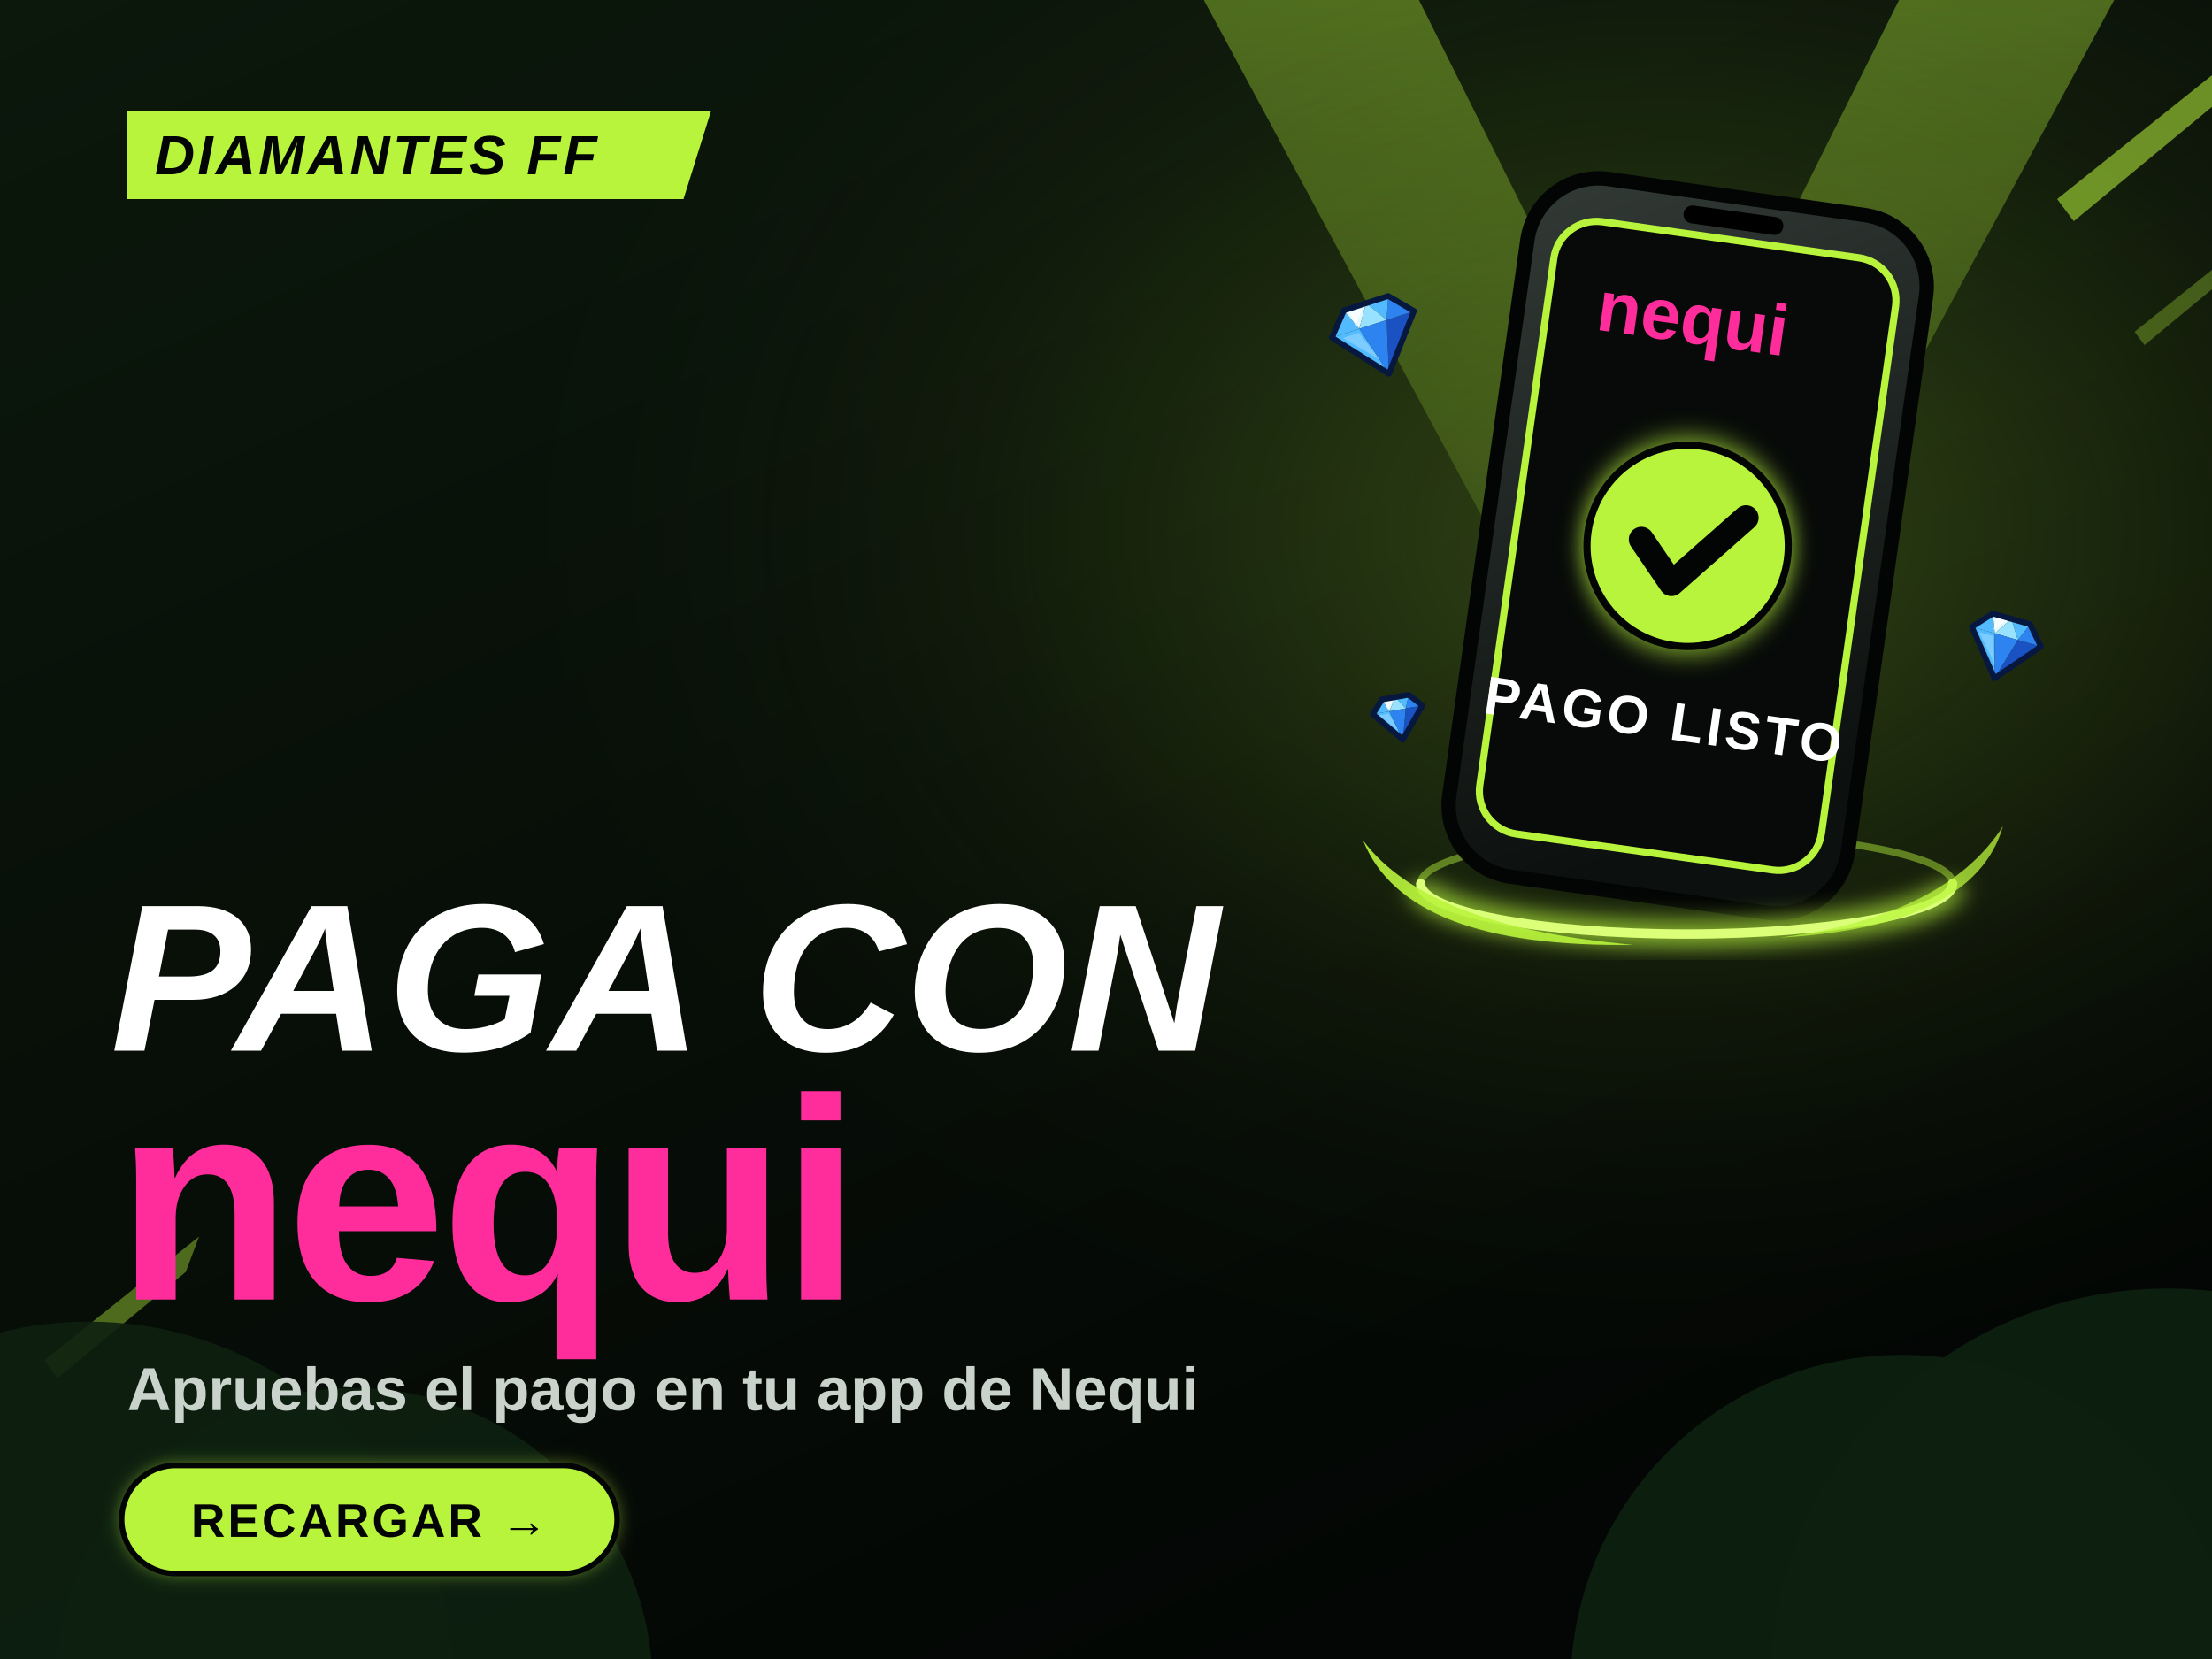
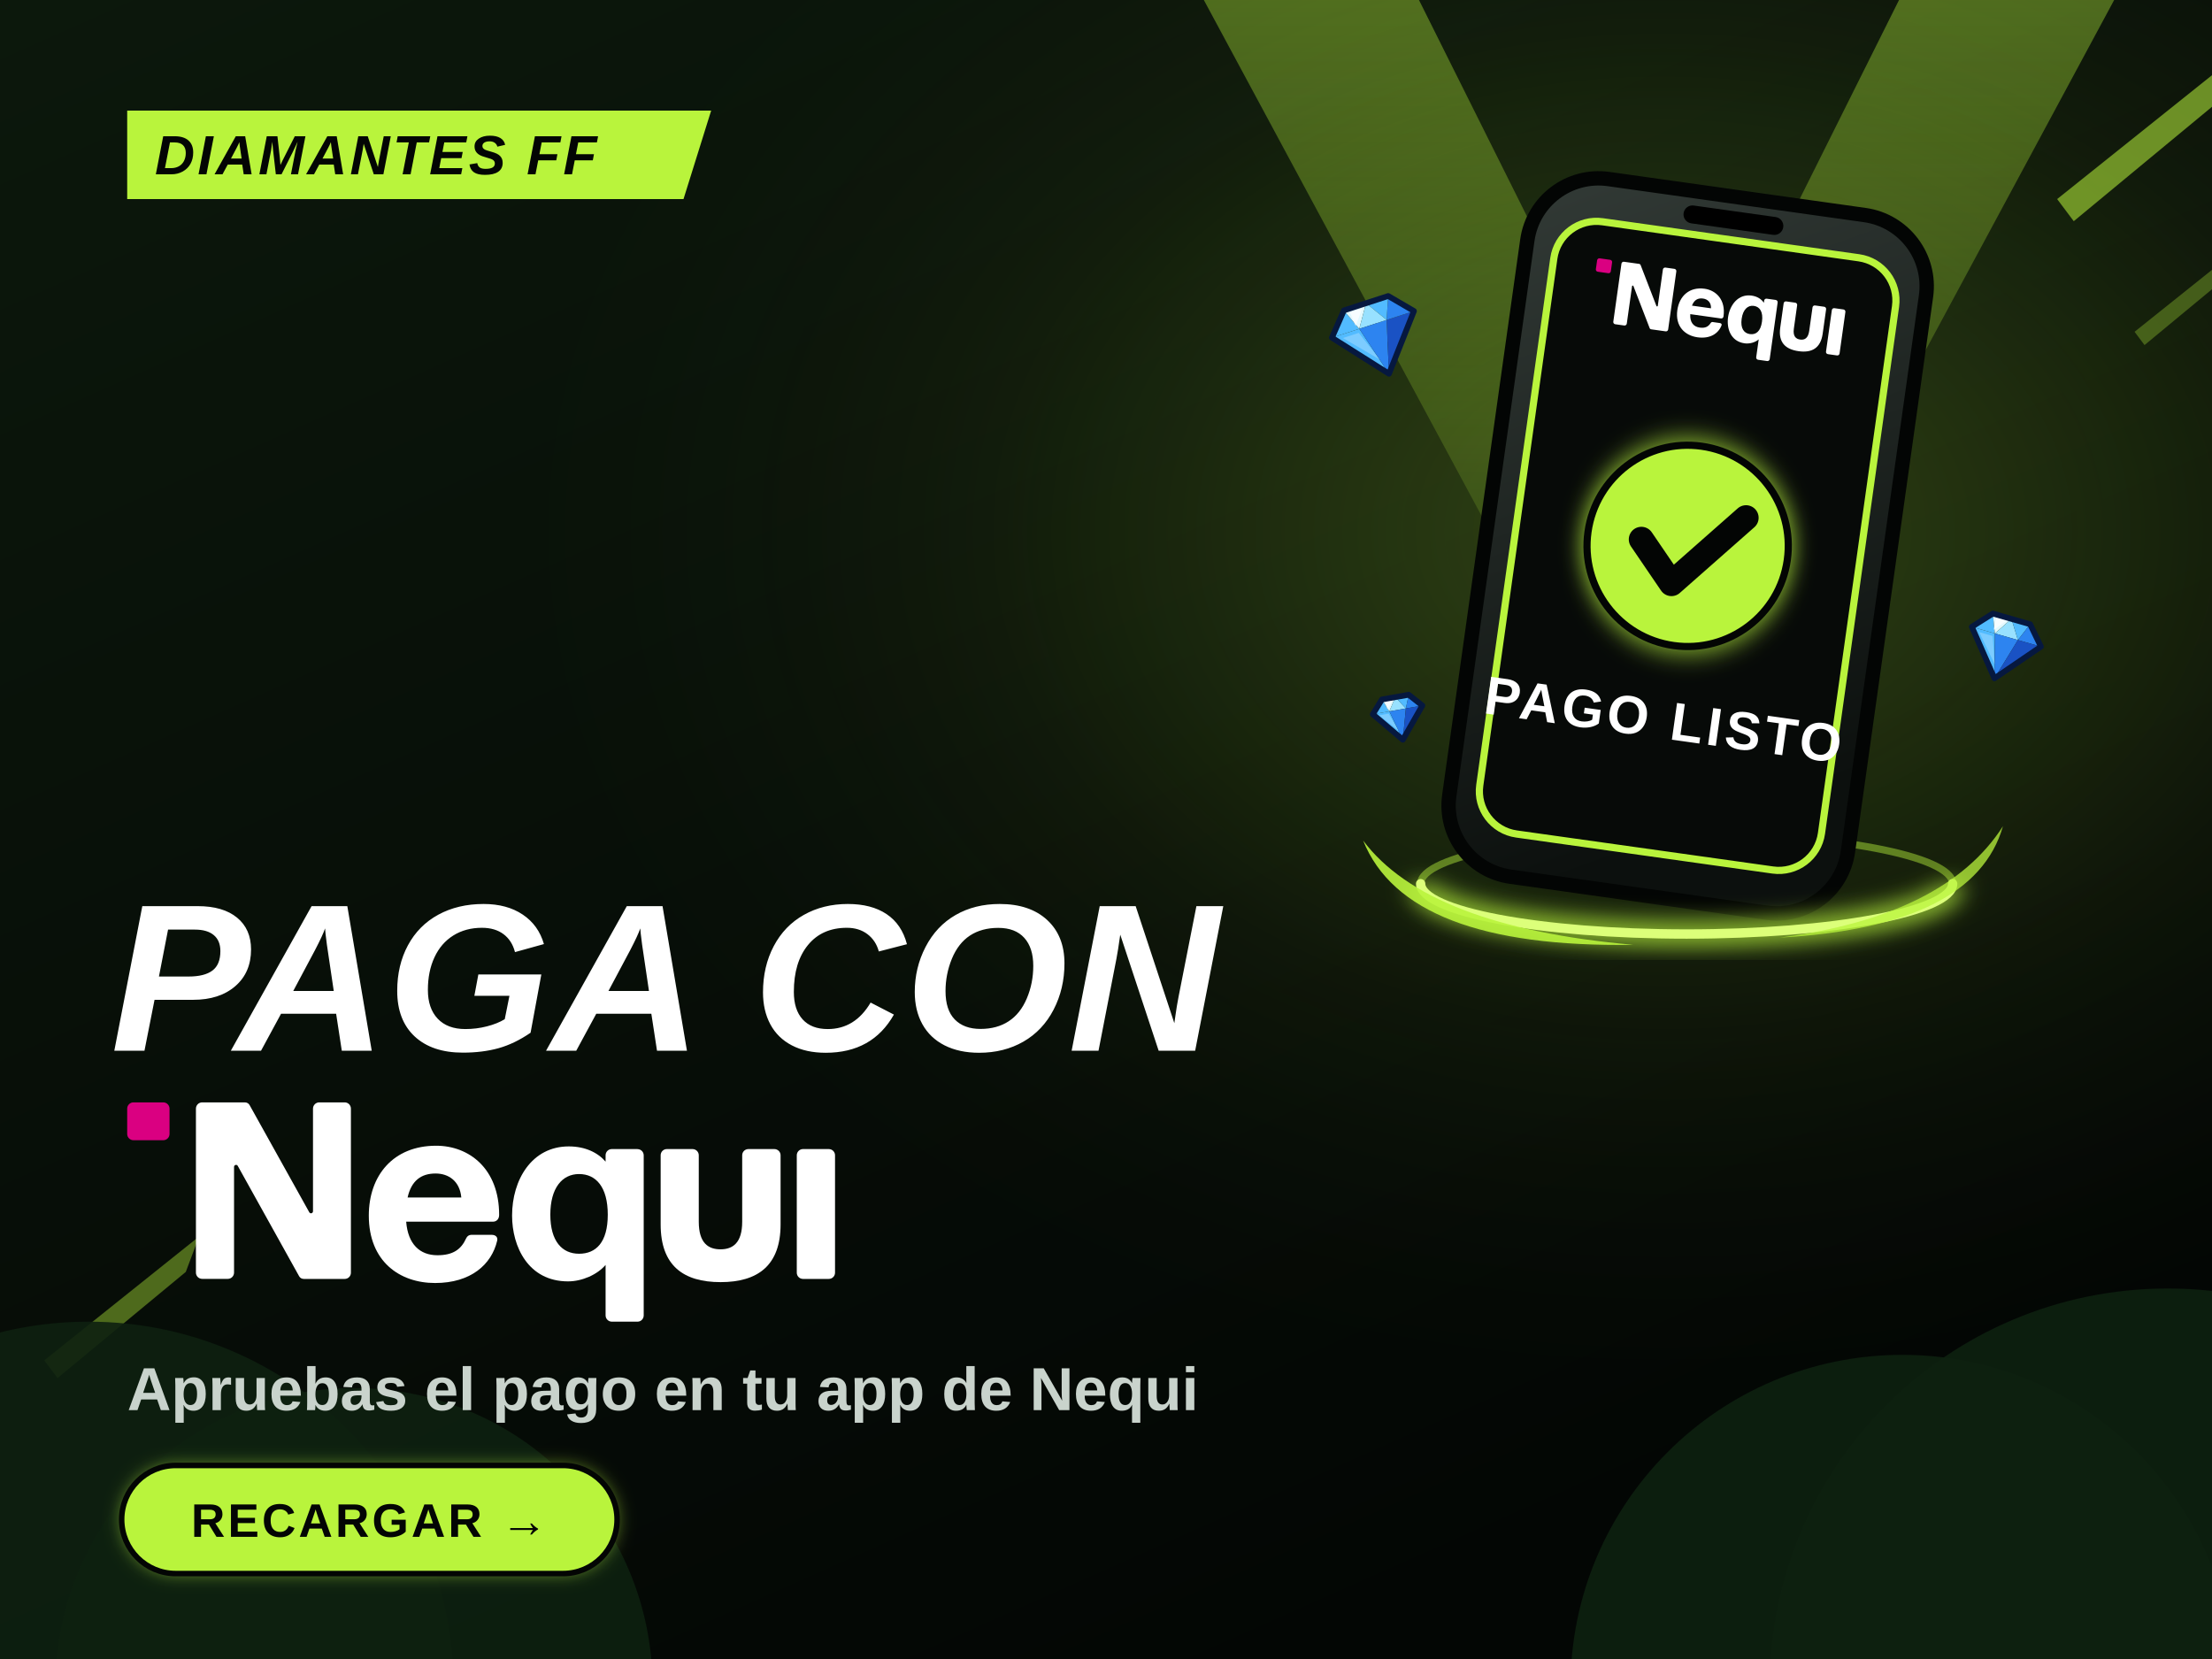
<svg xmlns="http://www.w3.org/2000/svg" viewBox="0 0 800 600" width="800" height="600">
  <defs>
    <linearGradient id="bg" x1="0" y1="0" x2="0.6" y2="1">
      <stop offset="0" stop-color="#0c180c" />
      <stop offset="1" stop-color="#030604" />
    </linearGradient>
    <linearGradient id="v" x1="0" y1="0" x2="0" y2="1">
      <stop offset="0" stop-color="#b9f43c" stop-opacity=".4" />
      <stop offset="1" stop-color="#b9f43c" stop-opacity=".03" />
    </linearGradient>
    <radialGradient id="glow" cx="0.75" cy="0.32" r="0.55">
      <stop offset="0" stop-color="#b9f43c" stop-opacity=".24" />
      <stop offset=".55" stop-color="#b9f43c" stop-opacity=".05" />
      <stop offset="1" stop-color="#000" stop-opacity="0" />
    </radialGradient>
    <radialGradient id="gemglow">
      <stop offset="0" stop-color="#4fc3ff" stop-opacity=".5" />
      <stop offset="1" stop-color="#4fc3ff" stop-opacity="0" />
    </radialGradient>
    <linearGradient id="dark" x1="0" y1="0" x2="0.3" y2="1">
      <stop offset="0" stop-color="#323a36" />
      <stop offset="1" stop-color="#0c100e" />
    </linearGradient>
    <linearGradient id="lid" x1="0" y1="0" x2="0" y2="1">
      <stop offset="0" stop-color="#47524c" />
      <stop offset="1" stop-color="#1b221e" />
    </linearGradient>
    <filter id="soft" x="-50%" y="-50%" width="200%" height="200%">
      <feGaussianBlur stdDeviation="3" />
    </filter>
    <path id="spark" d="M0 -10L2.2 -2.2L10 0L2.2 2.2L0 10L-2.2 2.2L-10 0L-2.2 -2.2Z" fill="#fff" />
  </defs>
  <rect width="800" height="600" fill="url(#bg)" />
  <path d="M430 -10H508.2L600 173.91L691.8 -10H770L613.6 280.5H586.4Z" fill="url(#v)" />
  <rect width="800" height="600" fill="url(#glow)" />
  <path d="M744 72L814 16L808 32L750 80Z" fill="#b9f43c" opacity="0.55" />
  <path d="M772 120L814 86.4L810.4 96L775.6 124.8Z" fill="#b9f43c" opacity="0.3" />
  <path d="M16 492L72 447.2L67.2 460L20.8 498.4Z" fill="#b9f43c" opacity="0.4" />
  <circle cx="32" cy="610" r="132" fill="#0d200f" opacity=".9" />
  <circle cx="128" cy="610" r="108" fill="#0d200f" opacity=".9" />
  <circle cx="688" cy="610" r="120" fill="#0d200f" opacity=".9" />
  <circle cx="784" cy="610" r="144" fill="#0d200f" opacity=".9" />
  <g transform="translate(610 200) scale(1.3)">
    <path d="M-74 92A74 14 0 0 1 74 92" fill="none" stroke="#b9f43c" stroke-opacity=".45" stroke-width="2" />
    <g transform="rotate(8)">
      <rect x="-56" y="-100" width="112" height="196" rx="20" fill="url(#dark)" stroke="#030504" stroke-width="4" />
      <rect x="-48" y="-88" width="96" height="172" rx="12" fill="#070a08" stroke="#b9f43c" stroke-width="2" />
      <rect x="-14" y="-96" width="28" height="5" rx="2.5" fill="#000" />
-       <text x="-34" y="-58" font-family="Arial, Helvetica, sans-serif" font-weight="900" font-size="20" fill="#ff2d9b">nequi</text>
+       <g transform="translate(-36 -78) scale(0.6769231)">
+         <rect x="0" y="0.28" width="6.22" height="5.56" rx="0.92" fill="#DA0081" />
+         <path d="M31.99 0.28H28.22C27.7 0.28 27.3 0.7 27.3 1.2V16.28C27.3 16.58 26.9 16.7 26.75 16.42L17.99 0.69C17.85 0.43 17.59 0.28 17.28 0.28H11.02C10.5 0.28 10.1 0.7 10.1 1.2V25.29C10.1 25.81 10.52 26.21 11.02 26.21H14.79C15.3 26.21 15.7 25.79 15.7 25.29V9.76C15.7 9.46 16.11 9.34 16.25 9.62L25.26 25.82C25.4 26.08 25.66 26.22 25.96 26.22H31.96C32.47 26.22 32.87 25.81 32.87 25.31V1.2C32.87 0.69 32.46 0.28 31.96 0.28Z" fill="#fff" />
+         <path d="M54.65 16.81C54.65 10.02 50.24 6.65 45.39 6.65C39.09 6.65 35.5 11.02 35.5 16.92C35.5 23.63 40.01 26.82 45.24 26.82C50.48 26.82 53.54 24.11 54.36 20.6C54.47 20.15 54.21 19.74 53.54 19.74H50.57C50.24 19.74 49.95 19.92 49.8 20.26C49.06 21.89 47.87 22.74 45.58 22.74C42.99 22.74 41.25 21.11 40.99 17.81H53.73C54.28 17.81 54.65 17.41 54.65 16.81ZM41.2 14.25C41.75 11.81 43.16 10.73 45.31 10.73C47.22 10.73 48.87 11.84 49.09 14.25H41.2Z" fill="#fff" />
+         <path d="M103.08 7.14H99.3C98.79 7.14 98.38 7.55 98.38 8.05V25.31C98.38 25.81 98.79 26.22 99.3 26.22H103.08C103.59 26.22 104 25.81 104 25.31V8.05C104 7.55 103.59 7.14 103.08 7.14Z" fill="#fff" />
+         <path d="M74.98 7.14H71.21C70.69 7.14 70.29 7.55 70.29 8.05V8.99C69.16 7.67 67.31 6.75 64.88 6.75C59.43 6.75 56.55 11.68 56.55 16.91C56.55 21.47 58.92 26.58 64.77 26.58C66.86 26.58 69.08 25.58 70.29 24.16V31.58C70.29 32.09 70.71 32.5 71.21 32.5H74.98C75.49 32.5 75.89 32.08 75.89 31.58V8.07C75.89 7.55 75.48 7.15 74.98 7.15ZM66.39 22.52C63.91 22.52 62.17 20.69 62.17 16.78C62.17 12.86 63.91 10.81 66.39 10.81C68.87 10.81 70.61 12.7 70.61 16.78C70.61 20.86 68.87 22.52 66.39 22.52Z" fill="#fff" />
+         <path d="M95.05 7.14H91.28C90.76 7.14 90.36 7.55 90.36 8.05V17.81C90.36 20.95 88.96 21.87 87.17 21.87C85.38 21.87 83.98 20.95 83.98 17.81V8.05C83.98 7.54 83.56 7.14 83.06 7.14H79.29C78.78 7.14 78.38 7.55 78.38 8.05V18.21C78.38 24.26 81.71 26.69 87.19 26.69C92.66 26.69 96 24.24 96 18.21V8.05C96 7.54 95.58 7.14 95.08 7.14Z" fill="#fff" />
+       </g>
      <circle cx="0" cy="-2" r="30" fill="#b9f43c" filter="url(#soft)" opacity=".7" />
      <circle cx="0" cy="-2" r="28" fill="#b9f43c" stroke="#030504" stroke-width="2" />
      <path d="M-13 -2L-3 9L15 -12" fill="none" stroke="#030504" stroke-width="7" stroke-linecap="round" stroke-linejoin="round" />
      <text x="0" y="52" font-family="Arial Black, Arial, Helvetica, sans-serif" font-weight="900" font-size="15" fill="#fff" text-anchor="middle" letter-spacing="1">PAGO LISTO</text>
    </g>
    <g transform="rotate(-18 -86 -59.68)" stroke-linejoin="round">
      <path d="M-92.48 -70L-98 -63.808L-90 -63.808Z" fill="#52bbff" />
      <path d="M-92.48 -70L-86 -70L-90 -63.808Z" fill="#e3f9ff" />
      <path d="M-86 -70L-90 -63.808L-82 -63.808Z" fill="#98e1ff" />
      <path d="M-86 -70L-79.52 -70L-82 -63.808Z" fill="#52bbff" />
      <path d="M-79.52 -70L-74 -63.808L-82 -63.808Z" fill="#2d84f0" />
      <path d="M-98 -63.808L-90 -63.808L-86 -49.36Z" fill="#52bbff" />
      <path d="M-90 -63.808L-82 -63.808L-86 -49.36Z" fill="#2d84f0" />
      <path d="M-82 -63.808L-74 -63.808L-86 -49.36Z" fill="#1a52c4" />
      <path d="M-91.04 -68.968L-87.44 -68.968L-90.72 -64.84Z" fill="#fff" opacity=".7" />
      <path d="M-95.12 -62.776L-90.48 -62.776L-87.2 -53.901Z" fill="#fff" opacity=".25" />
      <path d="M-92.48 -70H-79.52L-74 -63.808L-86 -49.36L-98 -63.808Z" fill="none" stroke="#06183f" stroke-width="1.6" />
    </g>
    <g transform="rotate(16 88 26.6)" stroke-linejoin="round">
      <path d="M82.6 18L78 23.16L84.667 23.16Z" fill="#52bbff" />
      <path d="M82.6 18L88 18L84.667 23.16Z" fill="#e3f9ff" />
      <path d="M88 18L84.667 23.16L91.333 23.16Z" fill="#98e1ff" />
      <path d="M88 18L93.4 18L91.333 23.16Z" fill="#52bbff" />
      <path d="M93.4 18L98 23.16L91.333 23.16Z" fill="#2d84f0" />
      <path d="M78 23.16L84.667 23.16L88 35.2Z" fill="#52bbff" />
      <path d="M84.667 23.16L91.333 23.16L88 35.2Z" fill="#2d84f0" />
      <path d="M91.333 23.16L98 23.16L88 35.2Z" fill="#1a52c4" />
      <path d="M83.8 18.86L86.8 18.86L84.067 22.3Z" fill="#fff" opacity=".7" />
      <path d="M80.4 24.02L84.267 24.02L87 31.416Z" fill="#fff" opacity=".25" />
      <path d="M82.6 18H93.4L98 23.16L88 35.2L78 23.16Z" fill="none" stroke="#06183f" stroke-width="1.6" />
    </g>
    <g transform="rotate(-10 -80 46.02)" stroke-linejoin="round">
      <path d="M-83.78 40L-87 43.612L-82.333 43.612Z" fill="#52bbff" />
      <path d="M-83.78 40L-80 40L-82.333 43.612Z" fill="#e3f9ff" />
      <path d="M-80 40L-82.333 43.612L-77.667 43.612Z" fill="#98e1ff" />
      <path d="M-80 40L-76.22 40L-77.667 43.612Z" fill="#52bbff" />
      <path d="M-76.22 40L-73 43.612L-77.667 43.612Z" fill="#2d84f0" />
      <path d="M-87 43.612L-82.333 43.612L-80 52.04Z" fill="#52bbff" />
      <path d="M-82.333 43.612L-77.667 43.612L-80 52.04Z" fill="#2d84f0" />
      <path d="M-77.667 43.612L-73 43.612L-80 52.04Z" fill="#1a52c4" />
      <path d="M-82.94 40.602L-80.84 40.602L-82.753 43.01Z" fill="#fff" opacity=".7" />
      <path d="M-85.32 44.214L-82.613 44.214L-80.7 49.391Z" fill="#fff" opacity=".25" />
      <path d="M-83.78 40H-76.22L-73 43.612L-80 52.04L-87 43.612Z" fill="none" stroke="#06183f" stroke-width="1.6" />
    </g>
    <path d="M-74 92A74 14 0 0 0 74 92" fill="none" stroke="#b9f43c" stroke-width="7" filter="url(#soft)" opacity=".75" />
    <path d="M-74 92A74 14 0 0 0 74 92" fill="none" stroke="#dcff7a" stroke-width="2.6" stroke-linecap="round" />
    <path d="M-90 80Q-78 110 -14.8 109Q-72 104 -90 80Z" fill="#b9f43c" opacity=".9" />
    <path d="M88 76Q80 104 25.9 107Q72 101 88 76Z" fill="#b9f43c" opacity=".75" />
  </g>
  <g transform="translate(46 40)">
    <path d="M0 0H211.2L201.2 32H0Z" fill="#b9f43c" />
    <text x="10" y="23.04" font-family="Arial Black, Arial, Helvetica, sans-serif" font-weight="900" font-style="italic" font-size="20" fill="#030504" letter-spacing="1">DIAMANTES FF</text>
  </g>
  <text x="40" y="380" font-family="Arial Black, Arial, Helvetica, sans-serif" font-weight="900" font-style="italic" font-size="76" fill="#fff">PAGA CON</text>
-   <text x="42" y="470" font-family="Arial, Helvetica, sans-serif" font-weight="900" font-size="104" fill="#ff2d9b" letter-spacing="-2">nequi</text>
+   <g transform="translate(46 398) scale(2.461538)">
+     <rect x="0" y="0.28" width="6.22" height="5.56" rx="0.92" fill="#DA0081" />
+     <path d="M31.99 0.28H28.22C27.7 0.28 27.3 0.7 27.3 1.2V16.28C27.3 16.58 26.9 16.7 26.75 16.42L17.99 0.69C17.85 0.43 17.59 0.28 17.28 0.28H11.02C10.5 0.28 10.1 0.7 10.1 1.2V25.29C10.1 25.81 10.52 26.21 11.02 26.21H14.79C15.3 26.21 15.7 25.79 15.7 25.29V9.76C15.7 9.46 16.11 9.34 16.25 9.62L25.26 25.82C25.4 26.08 25.66 26.22 25.96 26.22H31.96C32.47 26.22 32.87 25.81 32.87 25.31V1.2C32.87 0.69 32.46 0.28 31.96 0.28Z" fill="#fff" />
+     <path d="M54.65 16.81C54.65 10.02 50.24 6.65 45.39 6.65C39.09 6.65 35.5 11.02 35.5 16.92C35.5 23.63 40.01 26.82 45.24 26.82C50.48 26.82 53.54 24.11 54.36 20.6C54.47 20.15 54.21 19.74 53.54 19.74H50.57C50.24 19.74 49.95 19.92 49.8 20.26C49.06 21.89 47.87 22.74 45.58 22.74C42.99 22.74 41.25 21.11 40.99 17.81H53.73C54.28 17.81 54.65 17.41 54.65 16.81ZM41.2 14.25C41.75 11.81 43.16 10.73 45.31 10.73C47.22 10.73 48.87 11.84 49.09 14.25H41.2Z" fill="#fff" />
+     <path d="M103.08 7.14H99.3C98.79 7.14 98.38 7.55 98.38 8.05V25.31C98.38 25.81 98.79 26.22 99.3 26.22H103.08C103.59 26.22 104 25.81 104 25.31V8.05C104 7.55 103.59 7.14 103.08 7.14Z" fill="#fff" />
+     <path d="M74.98 7.14H71.21C70.69 7.14 70.29 7.55 70.29 8.05V8.99C69.16 7.67 67.31 6.75 64.88 6.75C59.43 6.75 56.55 11.68 56.55 16.91C56.55 21.47 58.92 26.58 64.77 26.58C66.86 26.58 69.08 25.58 70.29 24.16V31.58C70.29 32.09 70.71 32.5 71.21 32.5H74.98C75.49 32.5 75.89 32.08 75.89 31.58V8.07C75.89 7.55 75.48 7.15 74.98 7.15ZM66.39 22.52C63.91 22.52 62.17 20.69 62.17 16.78C62.17 12.86 63.91 10.81 66.39 10.81C68.87 10.81 70.61 12.7 70.61 16.78C70.61 20.86 68.87 22.52 66.39 22.52Z" fill="#fff" />
+     <path d="M95.05 7.14H91.28C90.76 7.14 90.36 7.55 90.36 8.05V17.81C90.36 20.95 88.96 21.87 87.17 21.87C85.38 21.87 83.98 20.95 83.98 17.81V8.05C83.98 7.54 83.56 7.14 83.06 7.14H79.29C78.78 7.14 78.38 7.55 78.38 8.05V18.21C78.38 24.26 81.71 26.69 87.19 26.69C92.66 26.69 96 24.24 96 18.21V8.05C96 7.54 95.58 7.14 95.08 7.14Z" fill="#fff" />
+   </g>
  <text x="46" y="510" font-family="Arial, Helvetica, sans-serif" font-weight="700" font-size="22" fill="#c9d3cc" text-anchor="start">Apruebas el pago en tu app de Nequi</text>
  <g transform="translate(44 530)">
    <rect width="179.18" height="39.1" rx="19.55" fill="#b9f43c" filter="url(#soft)" opacity=".55" />
    <rect width="179.18" height="39.1" rx="19.55" fill="#b9f43c" stroke="#030504" stroke-width="2" />
    <text x="89.59" y="25.806" font-family="Arial Black, Arial, Helvetica, sans-serif" font-weight="900" font-size="17" fill="#030504" text-anchor="middle" letter-spacing="1">RECARGAR  →</text>
  </g>
</svg>
